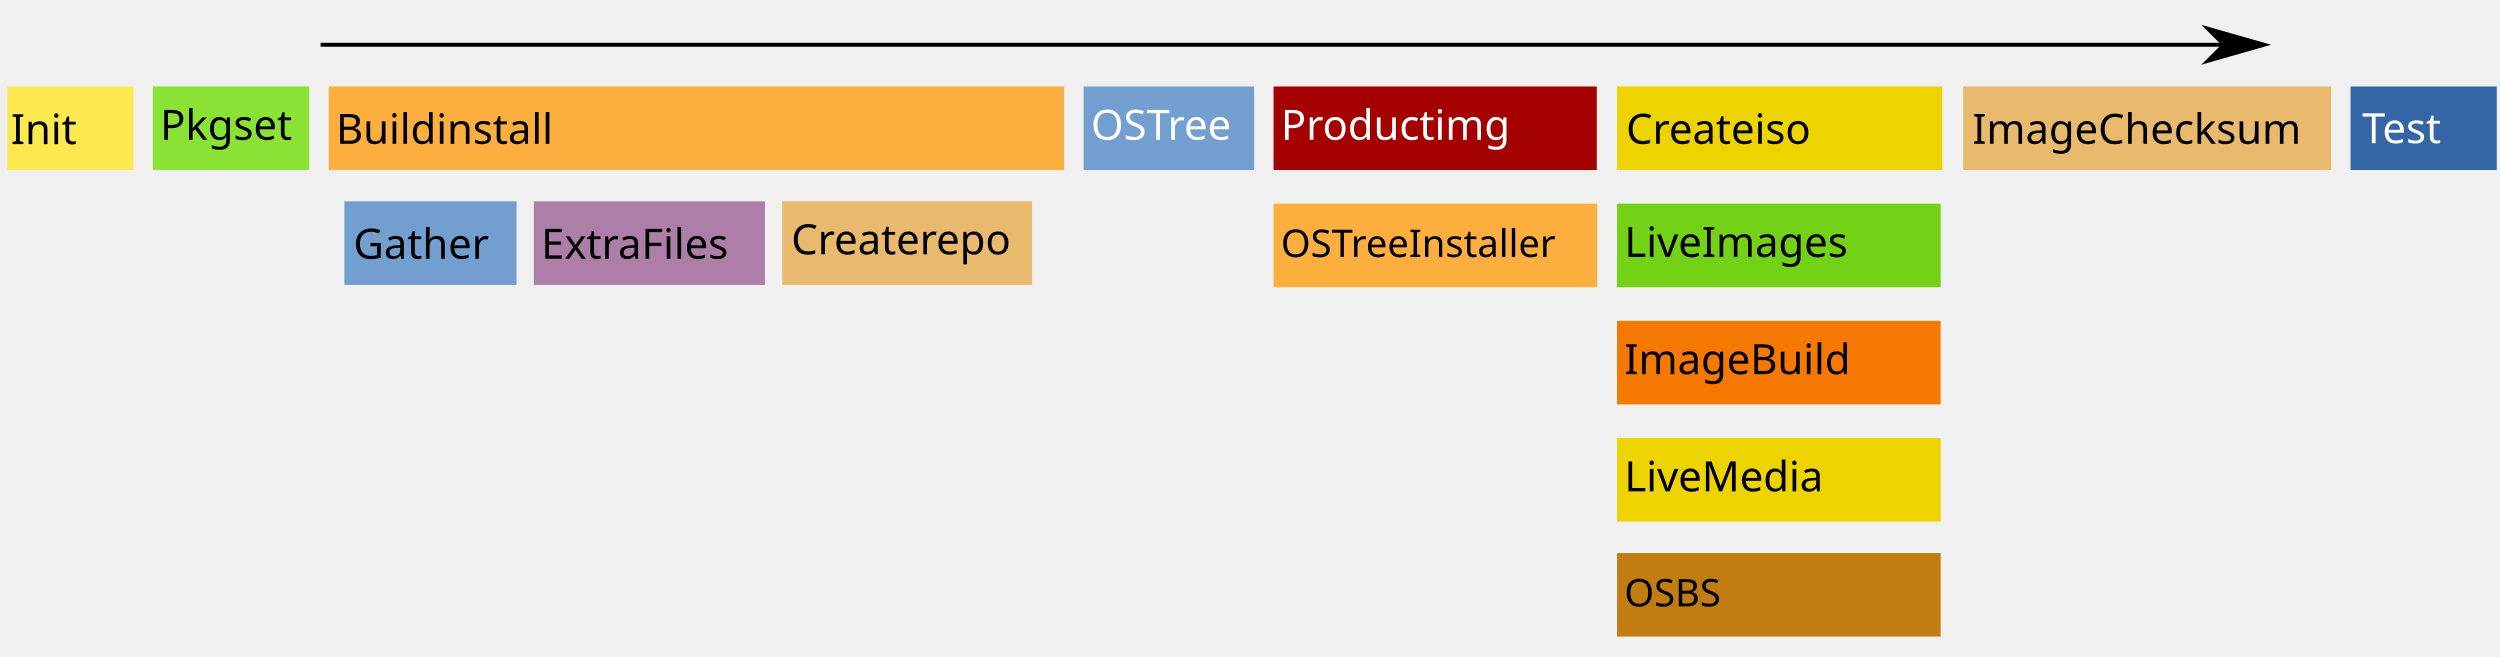
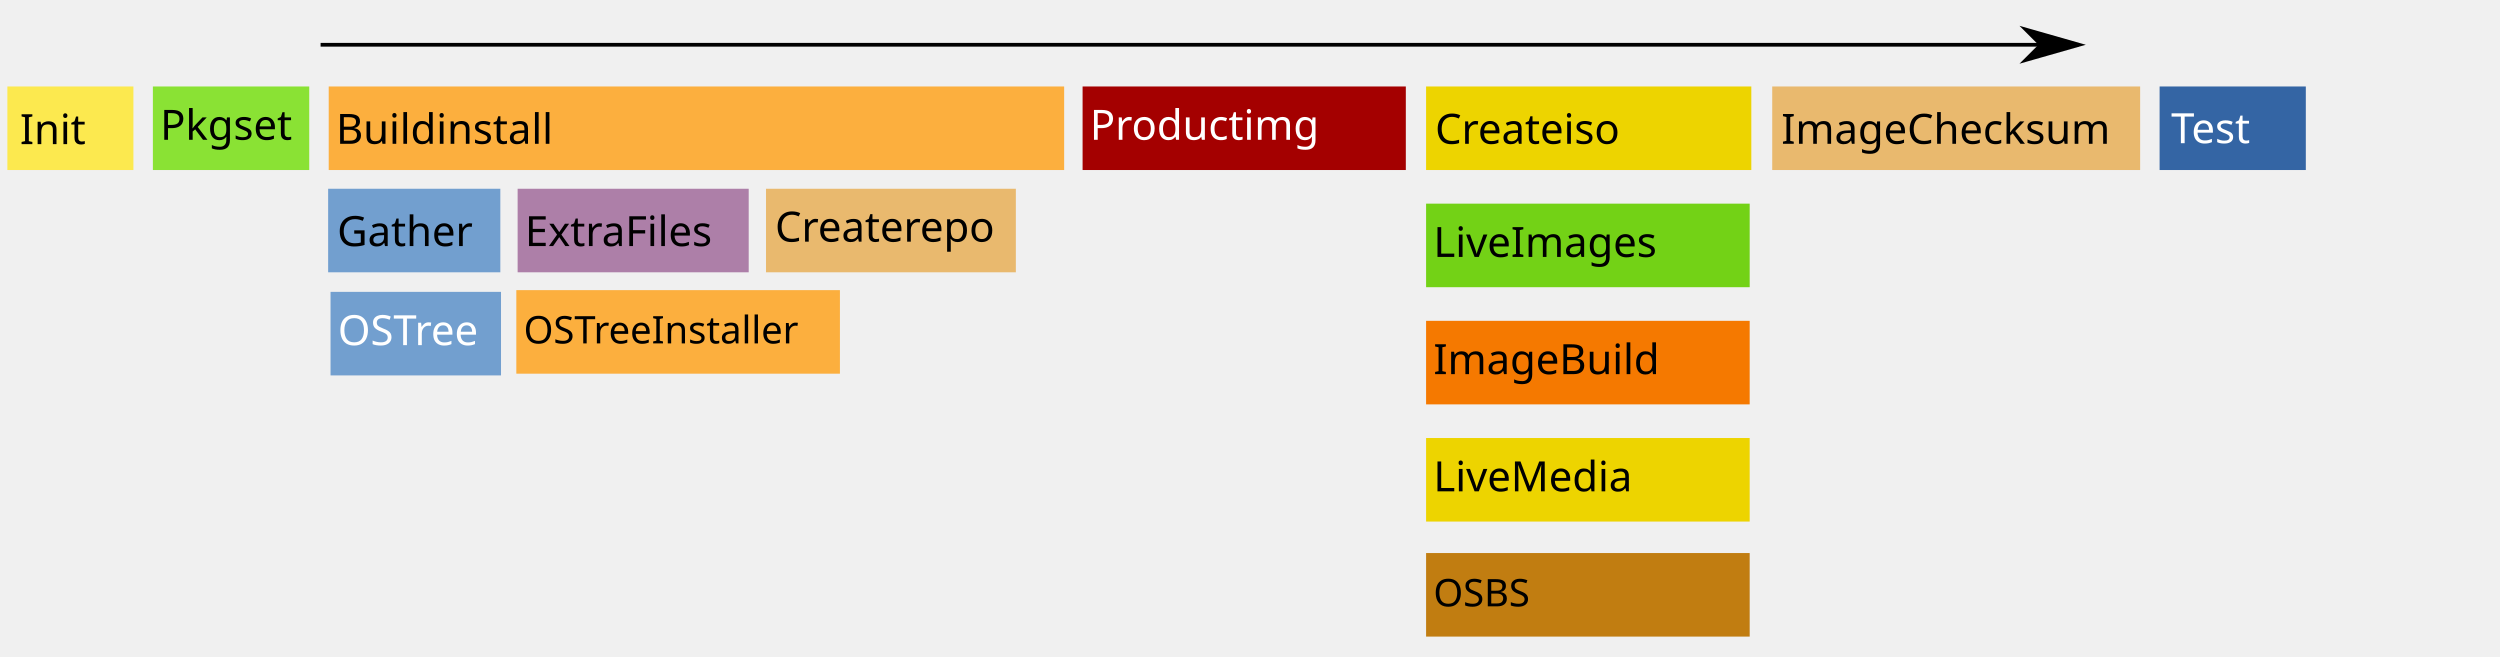
<svg xmlns="http://www.w3.org/2000/svg" width="839.333" height="220.333" viewBox="0 0 839.333 220.333" id="svg2" version="1.1">
  <defs id="defs4">
    <marker style="overflow:visible" id="Arrow1Lend" refX="0" refY="0" orient="auto">
      <path transform="matrix(-0.8,0,0,-0.8,-10,0)" style="fill:#000000;fill-opacity:1;fill-rule:evenodd;stroke:#000000;stroke-width:1pt;stroke-opacity:1" d="M 0,0 5,-5 -12.5,0 5,5 Z" id="path4451" />
    </marker>
  </defs>
  <g transform="matrix(1.066667,0,0,1.066667,0,-902.1864)" id="layer1">
    <g transform="translate(-1.131703,-80.47309)" id="g3411">
      <rect style="fill:#8ae234;fill-rule:evenodd;stroke:none;stroke-width:1px;stroke-linecap:butt;stroke-linejoin:miter;stroke-opacity:1" id="rect3340" width="26.296" height="49.215" x="953.491" y="49.25" transform="matrix(0,1,1,0,0,0)" />
      <text xml:space="preserve" style="font-style:normal;font-weight:normal;line-height:0%;font-family:sans-serif;letter-spacing:0px;word-spacing:0px;fill:#000000;fill-opacity:1;stroke:none;stroke-width:1px;stroke-linecap:butt;stroke-linejoin:miter;stroke-opacity:1" x="51.555" y="970.266" id="text3360">
        <tspan id="tspan3362" x="51.555" y="970.266" style="font-size:13.148px;line-height:1.25">Pkgset</tspan>
      </text>
    </g>
-     <g transform="translate(-4.582059,-80.47309)" id="g3416">
-       <rect style="fill:#fcaf3e;fill-rule:evenodd;stroke:none;stroke-width:1px;stroke-linecap:butt;stroke-linejoin:miter;stroke-opacity:1" id="rect3342" width="26.296" height="231.477" x="953.491" y="108.046" transform="matrix(0,1,1,0,0,0)" />
-       <text xml:space="preserve" style="font-style:normal;font-weight:normal;line-height:0%;font-family:sans-serif;letter-spacing:0px;word-spacing:0px;fill:#000000;fill-opacity:1;stroke:none;stroke-width:1px;stroke-linecap:butt;stroke-linejoin:miter;stroke-opacity:1" x="110.35" y="971.54" id="text3364">
-         <tspan id="tspan3366" x="110.35" y="971.54" style="font-size:13.148px;line-height:1.25">Buildinstall</tspan>
-       </text>
-       <rect style="fill:#729fcf;fill-rule:evenodd;stroke:none;stroke-width:1px;stroke-linecap:butt;stroke-linejoin:miter;stroke-opacity:1" id="rect3344" width="26.296" height="54.198" x="989.652" y="112.968" transform="matrix(0,1,1,0,0,0)" />
-       <text xml:space="preserve" style="font-style:normal;font-weight:normal;line-height:0%;font-family:sans-serif;letter-spacing:0px;word-spacing:0px;fill:#000000;fill-opacity:1;stroke:none;stroke-width:1px;stroke-linecap:butt;stroke-linejoin:miter;stroke-opacity:1" x="115.824" y="1007.702" id="text3368">
-         <tspan id="tspan3370" x="115.824" y="1007.702" style="font-size:13.148px;line-height:1.25">Gather</tspan>
-       </text>
-       <rect style="fill:#ad7fa8;fill-rule:evenodd;stroke:none;stroke-width:1px;stroke-linecap:butt;stroke-linejoin:miter;stroke-opacity:1" id="rect3346" width="26.296" height="72.73" x="989.652" y="172.612" transform="matrix(0,1,1,0,0,0)" />
-       <text xml:space="preserve" style="font-style:normal;font-weight:normal;line-height:0%;font-family:sans-serif;letter-spacing:0px;word-spacing:0px;fill:#000000;fill-opacity:1;stroke:none;stroke-width:1px;stroke-linecap:butt;stroke-linejoin:miter;stroke-opacity:1" x="174.916" y="1007.702" id="text3372">
-         <tspan id="tspan3374" x="174.916" y="1007.702" style="font-size:13.148px;line-height:1.25">ExtraFiles</tspan>
-       </text>
-       <rect style="fill:#e9b96e;fill-rule:evenodd;stroke:none;stroke-width:1px;stroke-linecap:butt;stroke-linejoin:miter;stroke-opacity:1" id="rect3348" width="26.296" height="78.636" x="989.652" y="250.788" transform="matrix(0,1,1,0,0,0)" />
-       <text xml:space="preserve" style="font-style:normal;font-weight:normal;line-height:0%;font-family:sans-serif;letter-spacing:0px;word-spacing:0px;fill:#000000;fill-opacity:1;stroke:none;stroke-width:1px;stroke-linecap:butt;stroke-linejoin:miter;stroke-opacity:1" x="253.644" y="1006.312" id="text3376">
-         <tspan id="tspan3378" x="253.644" y="1006.312" style="font-size:13.148px;line-height:1.25">Createrepo</tspan>
-       </text>
-     </g>
-     <g transform="translate(63.81395,-80.47309)" id="g3446">
+     <g transform="translate(3.704976,-80.47309)" id="g3446">
      <rect y="554.101" x="953.491" height="115.801" width="26.296" id="rect3338-1" style="fill:#e9b96e;fill-rule:evenodd;stroke:none;stroke-width:1px;stroke-linecap:butt;stroke-linejoin:miter;stroke-opacity:1" transform="matrix(0,1,1,0,0,0)" />
      <text xml:space="preserve" style="font-style:normal;font-variant:normal;font-weight:normal;font-stretch:normal;line-height:0%;font-family:sans-serif;-inkscape-font-specification:'sans-serif, Normal';text-align:start;letter-spacing:0px;word-spacing:0px;writing-mode:lr-tb;text-anchor:start;fill:#000000;fill-opacity:1;stroke:none;stroke-width:1px;stroke-linecap:butt;stroke-linejoin:miter;stroke-opacity:1" x="556.957" y="971.54" id="text3384-0">
        <tspan y="971.54" x="556.957" id="tspan3391" style="font-size:13.147px;line-height:1.25">ImageChecksum</tspan>
      </text>
    </g>
-     <g transform="translate(185.8629,-80.47309)" id="g3398">
+     <g transform="translate(125.7539,-80.47309)" id="g3398">
      <rect y="553.982" x="953.491" height="46.018" width="26.296" id="rect3400" style="fill:#3465a4;fill-rule:evenodd;stroke:none;stroke-width:1px;stroke-linecap:butt;stroke-linejoin:miter;stroke-opacity:1" transform="matrix(0,1,1,0,0,0)" />
      <text xml:space="preserve" style="font-style:normal;font-weight:normal;line-height:0%;font-family:sans-serif;letter-spacing:0px;word-spacing:0px;fill:#ffffff;fill-opacity:1;stroke:none;stroke-width:1px;stroke-linecap:butt;stroke-linejoin:miter;stroke-opacity:1" x="557.616" y="971.338" id="text3396">
        <tspan id="tspan3398" x="557.616" y="971.338" style="font-size:13.148px;line-height:1.25">Test</tspan>
      </text>
    </g>
-     <g transform="translate(2.318656,-80.47309)" id="g3406">
-       <rect style="fill:#fce94f;fill-rule:evenodd;stroke:none;stroke-width:1px;stroke-linecap:butt;stroke-linejoin:miter;stroke-opacity:1" id="rect3336" width="26.296" height="39.67" x="953.491" y="-2.7716319e-06" transform="matrix(0,1,1,0,0,0)" />
-       <text xml:space="preserve" style="font-style:normal;font-weight:normal;line-height:0%;font-family:sans-serif;letter-spacing:0px;word-spacing:0px;fill:#000000;fill-opacity:1;stroke:none;stroke-width:1px;stroke-linecap:butt;stroke-linejoin:miter;stroke-opacity:1" x="1.106" y="971.633" id="text3356">
-         <tspan id="tspan3358" x="1.106" y="971.633" style="font-size:13.148px;line-height:1.25">Init</tspan>
+     <g id="g3720">
+       <rect style="fill:#fce94f;fill-rule:evenodd;stroke:none;stroke-width:1px;stroke-linecap:butt;stroke-linejoin:miter;stroke-opacity:1" id="rect3336" width="26.296" height="39.67" x="873.018" y="2.319" transform="matrix(0,1,1,0,0,0)" />
+       <text xml:space="preserve" style="font-style:normal;font-weight:normal;line-height:0%;font-family:sans-serif;letter-spacing:0px;word-spacing:0px;fill:#000000;fill-opacity:1;stroke:none;stroke-width:1px;stroke-linecap:butt;stroke-linejoin:miter;stroke-opacity:1" x="6.26" y="891.16" id="text3356">
+         <tspan id="tspan3358" x="6.26" y="891.16" style="font-size:13.148px;line-height:1.25">Init</tspan>
      </text>
    </g>
-     <path id="path3642" d="M 100.909,859.889 H 712.423" style="fill:none;fill-rule:evenodd;stroke:#000000;stroke-width:1.235px;stroke-linecap:butt;stroke-linejoin:miter;stroke-opacity:1;marker-end:url(#Arrow1Lend)" />
-     <g transform="translate(86.4695,49.47112)" id="g3408">
-       <rect style="fill:#729fcf;fill-rule:evenodd;stroke:none;stroke-width:1px;stroke-linecap:butt;stroke-linejoin:miter;stroke-opacity:1" id="rect3350-3" width="26.296" height="53.654" x="823.547" y="254.602" transform="matrix(0,1,1,0,0,0)" />
-       <text xml:space="preserve" style="font-style:normal;font-weight:normal;line-height:0%;font-family:sans-serif;text-align:start;letter-spacing:0px;word-spacing:0px;writing-mode:lr-tb;text-anchor:start;fill:#ffffff;fill-opacity:1;stroke:none;stroke-width:1px;stroke-linecap:butt;stroke-linejoin:miter;stroke-opacity:1" x="256.906" y="840.322" id="text3380-2">
-         <tspan y="840.322" x="256.906" id="tspan3406" style="font-size:13.148px;line-height:1.25">OSTree</tspan>
+     <path id="path3642" d="m 100.909,859.889 553.318,0" style="fill:none;fill-rule:evenodd;stroke:#000000;stroke-width:1.175px;stroke-linecap:butt;stroke-linejoin:miter;stroke-opacity:1;marker-end:url(#Arrow1Lend)" />
+     <g id="g241" transform="translate(-60.10897,42.1407)">
+       <rect style="fill:#a40000;fill-rule:evenodd;stroke:none;stroke-width:1.105px;stroke-linecap:butt;stroke-linejoin:miter;stroke-opacity:1" id="rect3350" width="26.296" height="101.734" x="830.877" y="400.855" transform="matrix(0,1,1,0,0,0)" />
+       <text xml:space="preserve" style="font-style:normal;font-weight:normal;line-height:0%;font-family:sans-serif;letter-spacing:0px;word-spacing:0px;fill:#ffffff;fill-opacity:1;stroke:none;stroke-width:1px;stroke-linecap:butt;stroke-linejoin:miter;stroke-opacity:1" x="403.159" y="847.652" id="text3380">
+         <tspan id="tspan3382" x="403.159" y="847.652" style="font-size:13.148px;line-height:1.25">Productimg</tspan>
      </text>
    </g>
-     <g id="g251" transform="translate(0,42.1407)">
-       <g id="g241">
-         <rect transform="matrix(0,1,1,0,0,0)" y="400.855" x="830.877" height="101.734" width="26.296" id="rect3350" style="fill:#a40000;fill-rule:evenodd;stroke:none;stroke-width:1.105px;stroke-linecap:butt;stroke-linejoin:miter;stroke-opacity:1" />
-         <text id="text3380" y="847.652" x="403.159" style="font-style:normal;font-weight:normal;line-height:0%;font-family:sans-serif;letter-spacing:0px;word-spacing:0px;fill:#ffffff;fill-opacity:1;stroke:none;stroke-width:1px;stroke-linecap:butt;stroke-linejoin:miter;stroke-opacity:1" xml:space="preserve">
-           <tspan style="font-size:13.148px;line-height:1.25" y="847.652" x="403.159" id="tspan3382">Productimg</tspan>
+     <g id="g3668">
+       <g id="g3663">
+         <rect transform="matrix(0,1,1,0,0,0)" y="103.464" x="873.018" height="231.477" width="26.296" id="rect3342" style="fill:#fcaf3e;fill-rule:evenodd;stroke:none;stroke-width:1px;stroke-linecap:butt;stroke-linejoin:miter;stroke-opacity:1" />
+         <text id="text3364" y="891.067" x="105.768" style="font-style:normal;font-weight:normal;line-height:0%;font-family:sans-serif;letter-spacing:0px;word-spacing:0px;fill:#000000;fill-opacity:1;stroke:none;stroke-width:1px;stroke-linecap:butt;stroke-linejoin:miter;stroke-opacity:1" xml:space="preserve">
+           <tspan style="font-size:13.148px;line-height:1.25" y="891.067" x="105.768" id="tspan3366">Buildinstall</tspan>
        </text>
      </g>
-       <g transform="translate(-89.48256,-154.8777)" id="g288">
-         <rect transform="matrix(0,1,1,0,0,0)" y="490.338" x="1022.637" height="101.851" width="26.296" id="rect3428" style="fill:#fcaf3e;fill-rule:evenodd;stroke:none;stroke-width:1px;stroke-linecap:butt;stroke-linejoin:miter;stroke-opacity:1" />
-         <text id="text3430" y="1039.412" x="492.642" style="font-style:normal;font-variant:normal;font-weight:normal;font-stretch:normal;font-size:12px;line-height:0%;font-family:sans-serif;-inkscape-font-specification:'sans-serif, Normal';font-variant-ligatures:normal;font-variant-caps:normal;font-variant-numeric:normal;font-feature-settings:normal;text-align:start;letter-spacing:0px;word-spacing:0px;writing-mode:lr-tb;text-anchor:start;fill:#000000;fill-opacity:1;stroke:none;stroke-width:1px;stroke-linecap:butt;stroke-linejoin:miter;stroke-opacity:1" xml:space="preserve">
-           <tspan y="1039.412" x="492.642" id="tspan283">OSTreeInstaller</tspan>
+       <g id="g3639">
+         <rect transform="matrix(0,1,1,0,0,0)" y="103.282" x="905.21" height="54.198" width="26.296" id="rect3344" style="fill:#729fcf;fill-rule:evenodd;stroke:none;stroke-width:1px;stroke-linecap:butt;stroke-linejoin:miter;stroke-opacity:1" />
+         <text id="text3368" y="923.259" x="106.138" style="font-style:normal;font-weight:normal;line-height:0%;font-family:sans-serif;letter-spacing:0px;word-spacing:0px;fill:#000000;fill-opacity:1;stroke:none;stroke-width:1px;stroke-linecap:butt;stroke-linejoin:miter;stroke-opacity:1" xml:space="preserve">
+           <tspan style="font-size:13.148px;line-height:1.25" y="923.259" x="106.138" id="tspan3370">Gather</tspan>
        </text>
      </g>
+       <g id="g3647">
+         <g id="g3644">
+           <rect style="fill:#ad7fa8;fill-rule:evenodd;stroke:none;stroke-width:1px;stroke-linecap:butt;stroke-linejoin:miter;stroke-opacity:1" id="rect3346" width="26.296" height="72.73" x="905.21" y="162.926" transform="matrix(0,1,1,0,0,0)" />
+         </g>
+         <text id="text3372" y="923.259" x="165.23" style="font-style:normal;font-weight:normal;line-height:0%;font-family:sans-serif;letter-spacing:0px;word-spacing:0px;fill:#000000;fill-opacity:1;stroke:none;stroke-width:1px;stroke-linecap:butt;stroke-linejoin:miter;stroke-opacity:1" xml:space="preserve">
+           <tspan style="font-size:13.148px;line-height:1.25" y="923.259" x="165.23" id="tspan3374">ExtraFiles</tspan>
+         </text>
+       </g>
+       <g id="g3658">
+         <rect transform="matrix(0,1,1,0,0,0)" y="241.102" x="905.21" height="78.636" width="26.296" id="rect3348" style="fill:#e9b96e;fill-rule:evenodd;stroke:none;stroke-width:1px;stroke-linecap:butt;stroke-linejoin:miter;stroke-opacity:1" />
+         <text id="text3376" y="921.869" x="243.959" style="font-style:normal;font-weight:normal;line-height:0%;font-family:sans-serif;letter-spacing:0px;word-spacing:0px;fill:#000000;fill-opacity:1;stroke:none;stroke-width:1px;stroke-linecap:butt;stroke-linejoin:miter;stroke-opacity:1" xml:space="preserve">
+           <tspan style="font-size:13.148px;line-height:1.25" y="921.869" x="243.959" id="tspan3378">Createrepo</tspan>
+         </text>
+       </g>
+       <g id="g3408" transform="translate(-150.564,114.1166)">
+         <rect transform="matrix(0,1,1,0,0,0)" y="254.602" x="823.547" height="53.654" width="26.296" id="rect3350-3" style="fill:#729fcf;fill-rule:evenodd;stroke:none;stroke-width:1px;stroke-linecap:butt;stroke-linejoin:miter;stroke-opacity:1" />
+         <text id="text3380-2" y="840.322" x="256.906" style="font-style:normal;font-weight:normal;line-height:0%;font-family:sans-serif;text-align:start;letter-spacing:0px;word-spacing:0px;writing-mode:lr-tb;text-anchor:start;fill:#ffffff;fill-opacity:1;stroke:none;stroke-width:1px;stroke-linecap:butt;stroke-linejoin:miter;stroke-opacity:1" xml:space="preserve">
+           <tspan style="font-size:13.148px;line-height:1.25" id="tspan3406" x="256.906" y="840.322">OSTree</tspan>
+         </text>
+       </g>
+       <g transform="translate(-328.3911,-85.51782)" id="g288">
+         <g transform="translate(0.5670658,0)" id="g3653">
+           <rect style="fill:#fcaf3e;fill-rule:evenodd;stroke:none;stroke-width:1px;stroke-linecap:butt;stroke-linejoin:miter;stroke-opacity:1" id="rect3428" width="26.296" height="101.851" x="1022.637" y="490.338" transform="matrix(0,1,1,0,0,0)" />
+           <text xml:space="preserve" style="font-style:normal;font-variant:normal;font-weight:normal;font-stretch:normal;font-size:12px;line-height:0%;font-family:sans-serif;-inkscape-font-specification:'sans-serif, Normal';text-align:start;letter-spacing:0px;word-spacing:0px;writing-mode:lr-tb;text-anchor:start;fill:#000000;fill-opacity:1;stroke:none;stroke-width:1px;stroke-linecap:butt;stroke-linejoin:miter;stroke-opacity:1" x="492.642" y="1039.412" id="text3430">
+             <tspan id="tspan283" x="492.642" y="1039.412">OSTreeInstaller</tspan>
+           </text>
+         </g>
+       </g>
    </g>
-     <g id="g236" transform="translate(0,42.1407)">
+     <g id="g236" transform="translate(-60.10897,42.1407)">
      <g transform="translate(88.83293,-122.6138)" id="g3458">
        <rect transform="matrix(0,1,1,0,0,0)" style="fill:#edd400;fill-rule:evenodd;stroke:none;stroke-width:1px;stroke-linecap:butt;stroke-linejoin:miter;stroke-opacity:1" id="rect3338" width="26.296" height="102.366" x="953.491" y="420.136" />
        <text id="text3384" y="971.54" x="422.993" style="font-style:normal;font-weight:normal;line-height:0%;font-family:sans-serif;letter-spacing:0px;word-spacing:0px;fill:#000000;fill-opacity:1;stroke:none;stroke-width:1px;stroke-linecap:butt;stroke-linejoin:miter;stroke-opacity:1" xml:space="preserve">
          <tspan y="971.54" x="422.993" id="tspan3386" style="font-size:13.148px;line-height:1.25">Createiso</tspan>
        </text>
      </g>
      <g id="g3453" transform="translate(88.57649,-121.8931)">
        <rect transform="matrix(0,1,1,0,0,0)" y="420.393" x="989.652" height="101.851" width="26.296" id="rect3352" style="fill:#73d216;fill-rule:evenodd;stroke:none;stroke-width:1px;stroke-linecap:butt;stroke-linejoin:miter;stroke-opacity:1" />
        <text id="text3388" y="1006.428" x="422.698" style="font-style:normal;font-weight:normal;line-height:0%;font-family:sans-serif;letter-spacing:0px;word-spacing:0px;fill:#000000;fill-opacity:1;stroke:none;stroke-width:1px;stroke-linecap:butt;stroke-linejoin:miter;stroke-opacity:1" xml:space="preserve">
          <tspan y="1006.428" x="422.698" id="tspan3390" style="font-size:13.148px;line-height:1.25">LiveImages</tspan>
        </text>
      </g>
      <g id="g3448" transform="translate(88.57649,-121.4249)">
        <rect transform="matrix(0,1,1,0,0,0)" y="420.393" x="1026.066" height="101.851" width="26.296" id="rect3354" style="fill:#f57900;fill-rule:evenodd;stroke:none;stroke-width:1px;stroke-linecap:butt;stroke-linejoin:miter;stroke-opacity:1" />
        <text id="text3392" y="1042.842" x="422.698" style="font-style:normal;font-weight:normal;line-height:0%;font-family:sans-serif;letter-spacing:0px;word-spacing:0px;fill:#000000;fill-opacity:1;stroke:none;stroke-width:1px;stroke-linecap:butt;stroke-linejoin:miter;stroke-opacity:1" xml:space="preserve">
          <tspan y="1042.842" x="422.698" id="tspan3394" style="font-size:13.148px;line-height:1.25">ImageBuild</tspan>
        </text>
      </g>
      <g id="g3443" transform="translate(87.86939,-121.3123)">
        <rect style="fill:#edd400;fill-rule:evenodd;stroke:none;stroke-width:1px;stroke-linecap:butt;stroke-linejoin:miter;stroke-opacity:1" id="rect3422" width="26.296" height="101.851" x="1062.836" y="421.1" transform="matrix(0,1,1,0,0,0)" />
        <text xml:space="preserve" style="font-style:normal;font-weight:normal;line-height:0%;font-family:sans-serif;text-align:start;letter-spacing:0px;word-spacing:0px;writing-mode:lr-tb;text-anchor:start;fill:#000000;fill-opacity:1;stroke:none;stroke-width:1px;stroke-linecap:butt;stroke-linejoin:miter;stroke-opacity:1" x="423.405" y="1079.611" id="text3424">
          <tspan id="tspan3434" x="423.405" y="1079.611" style="font-size:13.148px;line-height:1.25">LiveMedia</tspan>
        </text>
      </g>
      <g transform="translate(18.63221,-71.20258)" id="g306">
        <rect style="fill:#c17d11;fill-rule:evenodd;stroke:none;stroke-width:1px;stroke-linecap:butt;stroke-linejoin:miter;stroke-opacity:1" id="rect290" width="26.296" height="101.851" x="1048.933" y="490.338" transform="matrix(0,1,1,0,0,0)" />
-         <text xml:space="preserve" style="font-style:normal;font-variant:normal;font-weight:normal;font-stretch:normal;font-size:12px;line-height:0%;font-family:sans-serif;-inkscape-font-specification:'sans-serif, Normal';font-variant-ligatures:normal;font-variant-caps:normal;font-variant-numeric:normal;font-feature-settings:normal;text-align:start;letter-spacing:0px;word-spacing:0px;writing-mode:lr-tb;text-anchor:start;fill:#000000;fill-opacity:1;stroke:none;stroke-width:1px;stroke-linecap:butt;stroke-linejoin:miter;stroke-opacity:1" x="492.642" y="1065.708" id="text294">
+         <text xml:space="preserve" style="font-style:normal;font-variant:normal;font-weight:normal;font-stretch:normal;font-size:12px;line-height:0%;font-family:sans-serif;-inkscape-font-specification:'sans-serif, Normal';text-align:start;letter-spacing:0px;word-spacing:0px;writing-mode:lr-tb;text-anchor:start;fill:#000000;fill-opacity:1;stroke:none;stroke-width:1px;stroke-linecap:butt;stroke-linejoin:miter;stroke-opacity:1" x="492.642" y="1065.708" id="text294">
          <tspan y="1065.708" x="492.642" id="tspan301">OSBS</tspan>
        </text>
      </g>
    </g>
  </g>
</svg>
